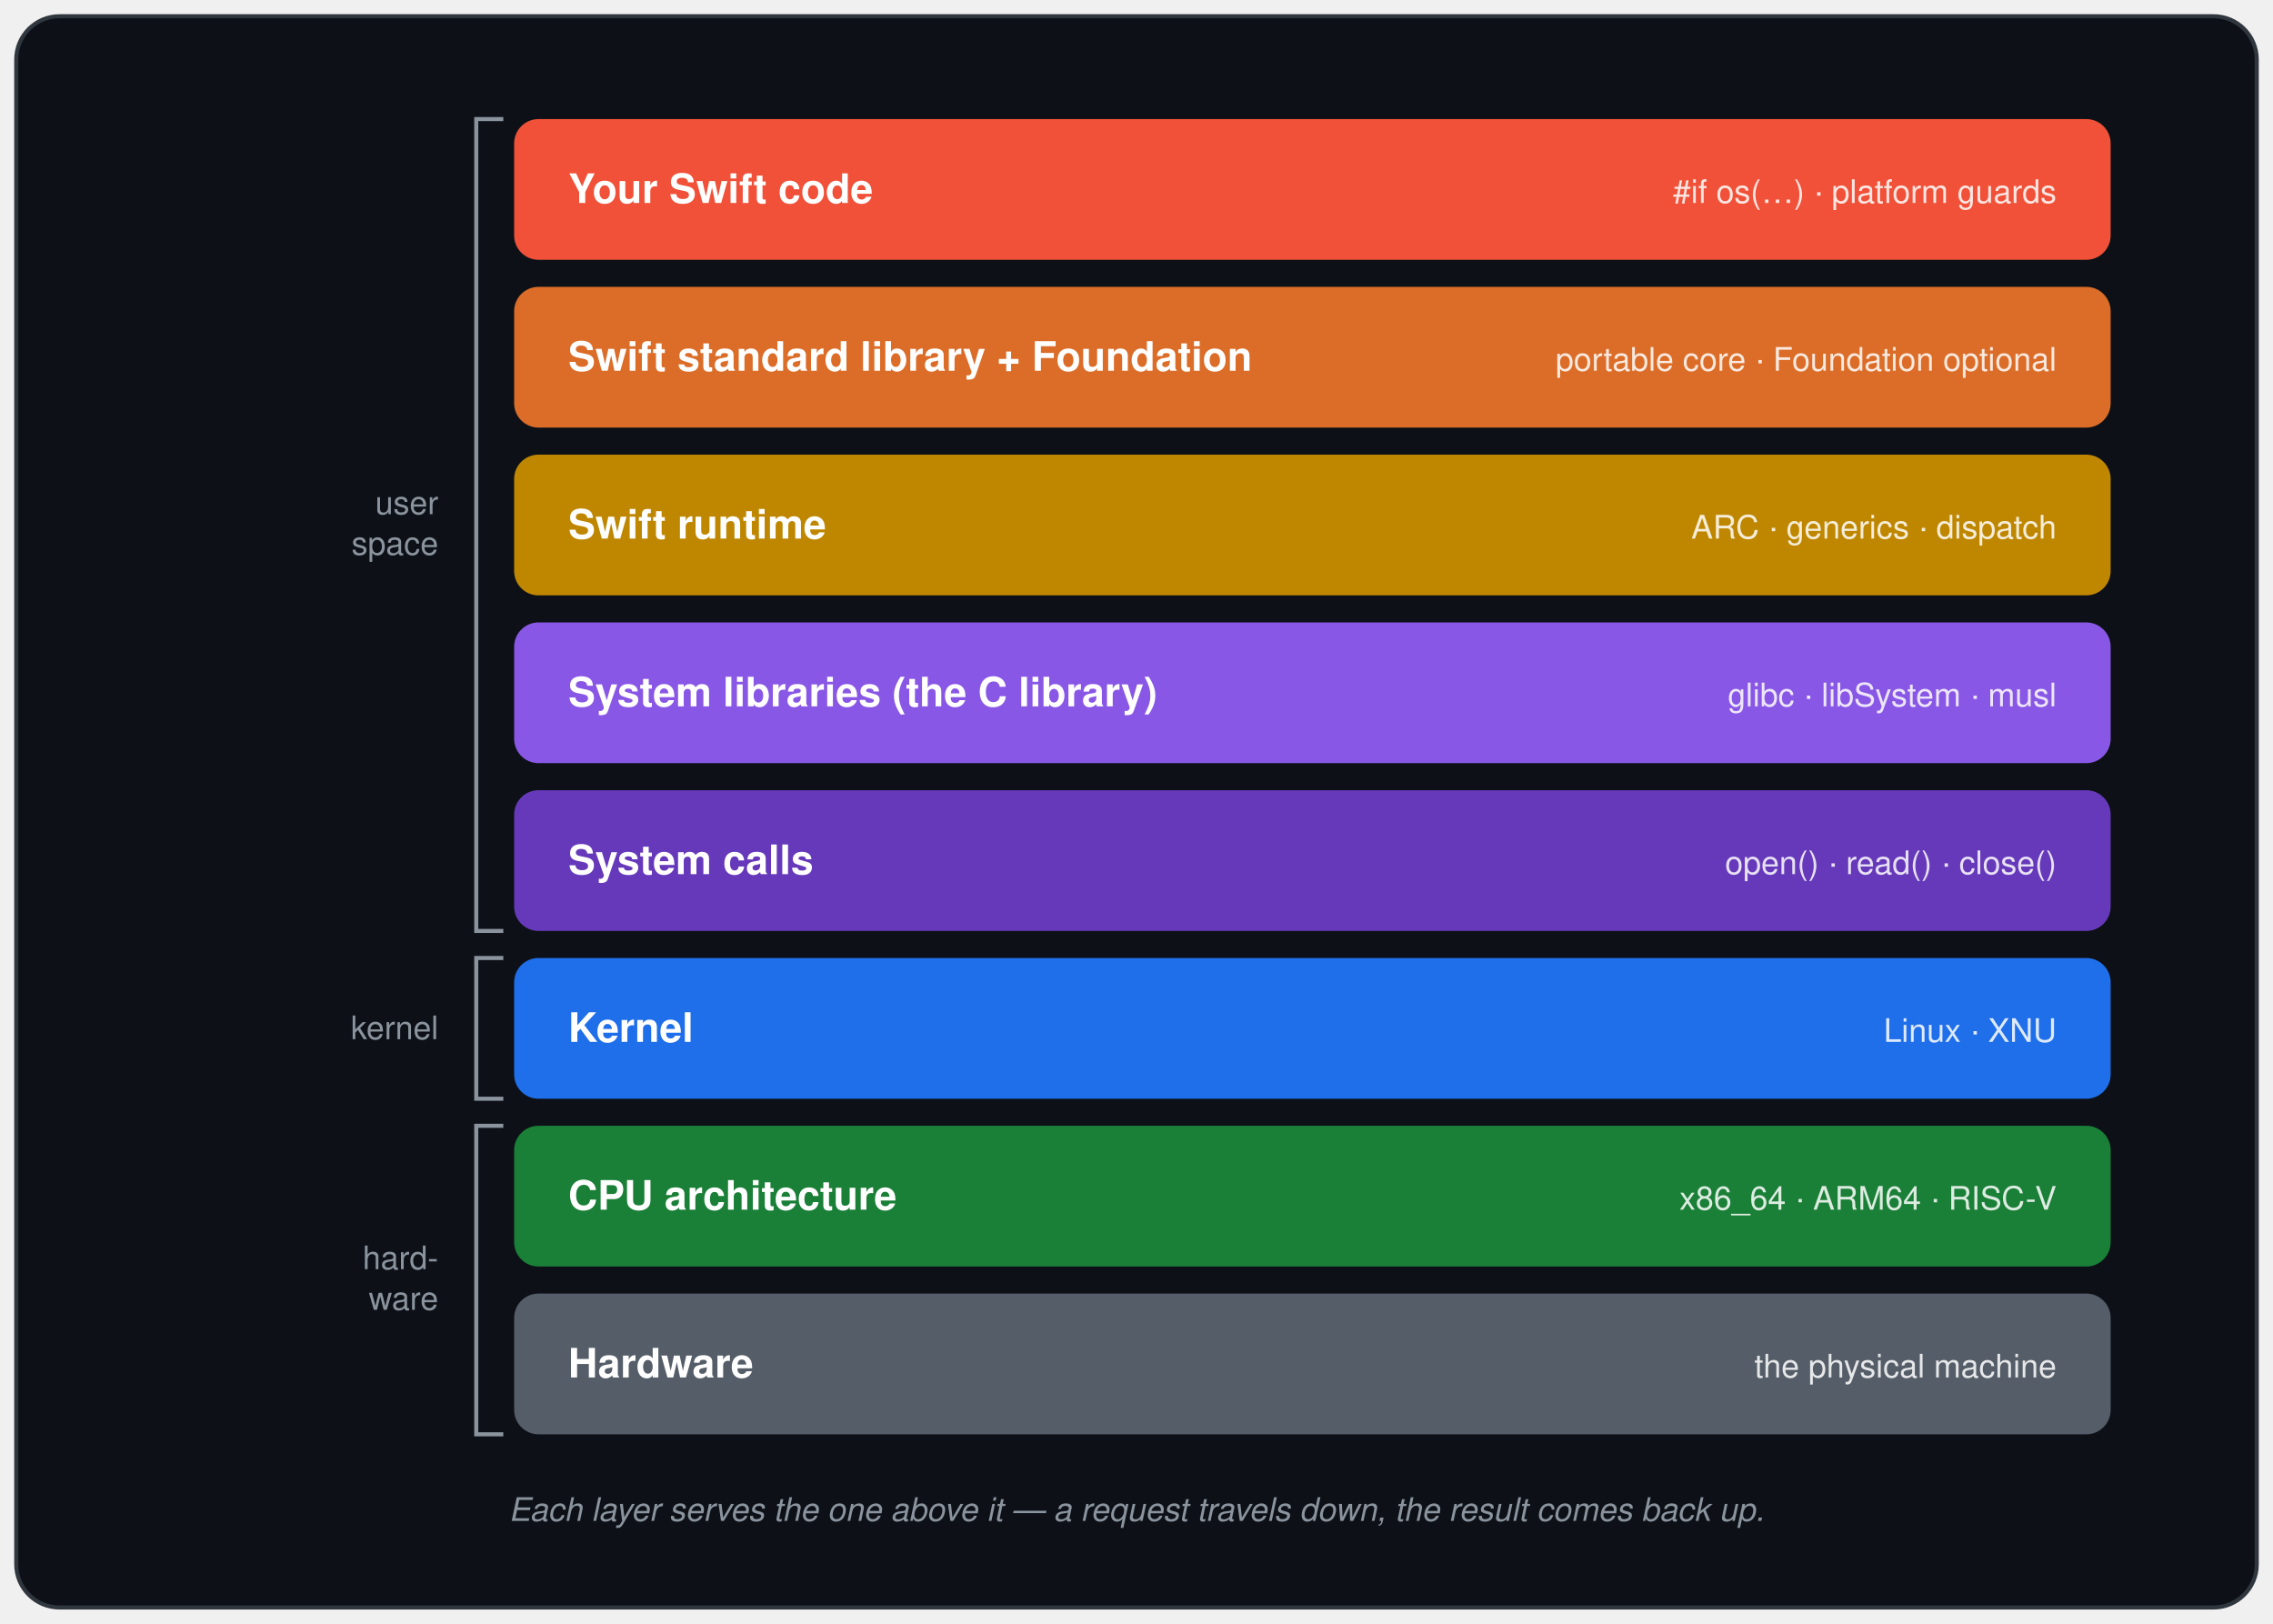
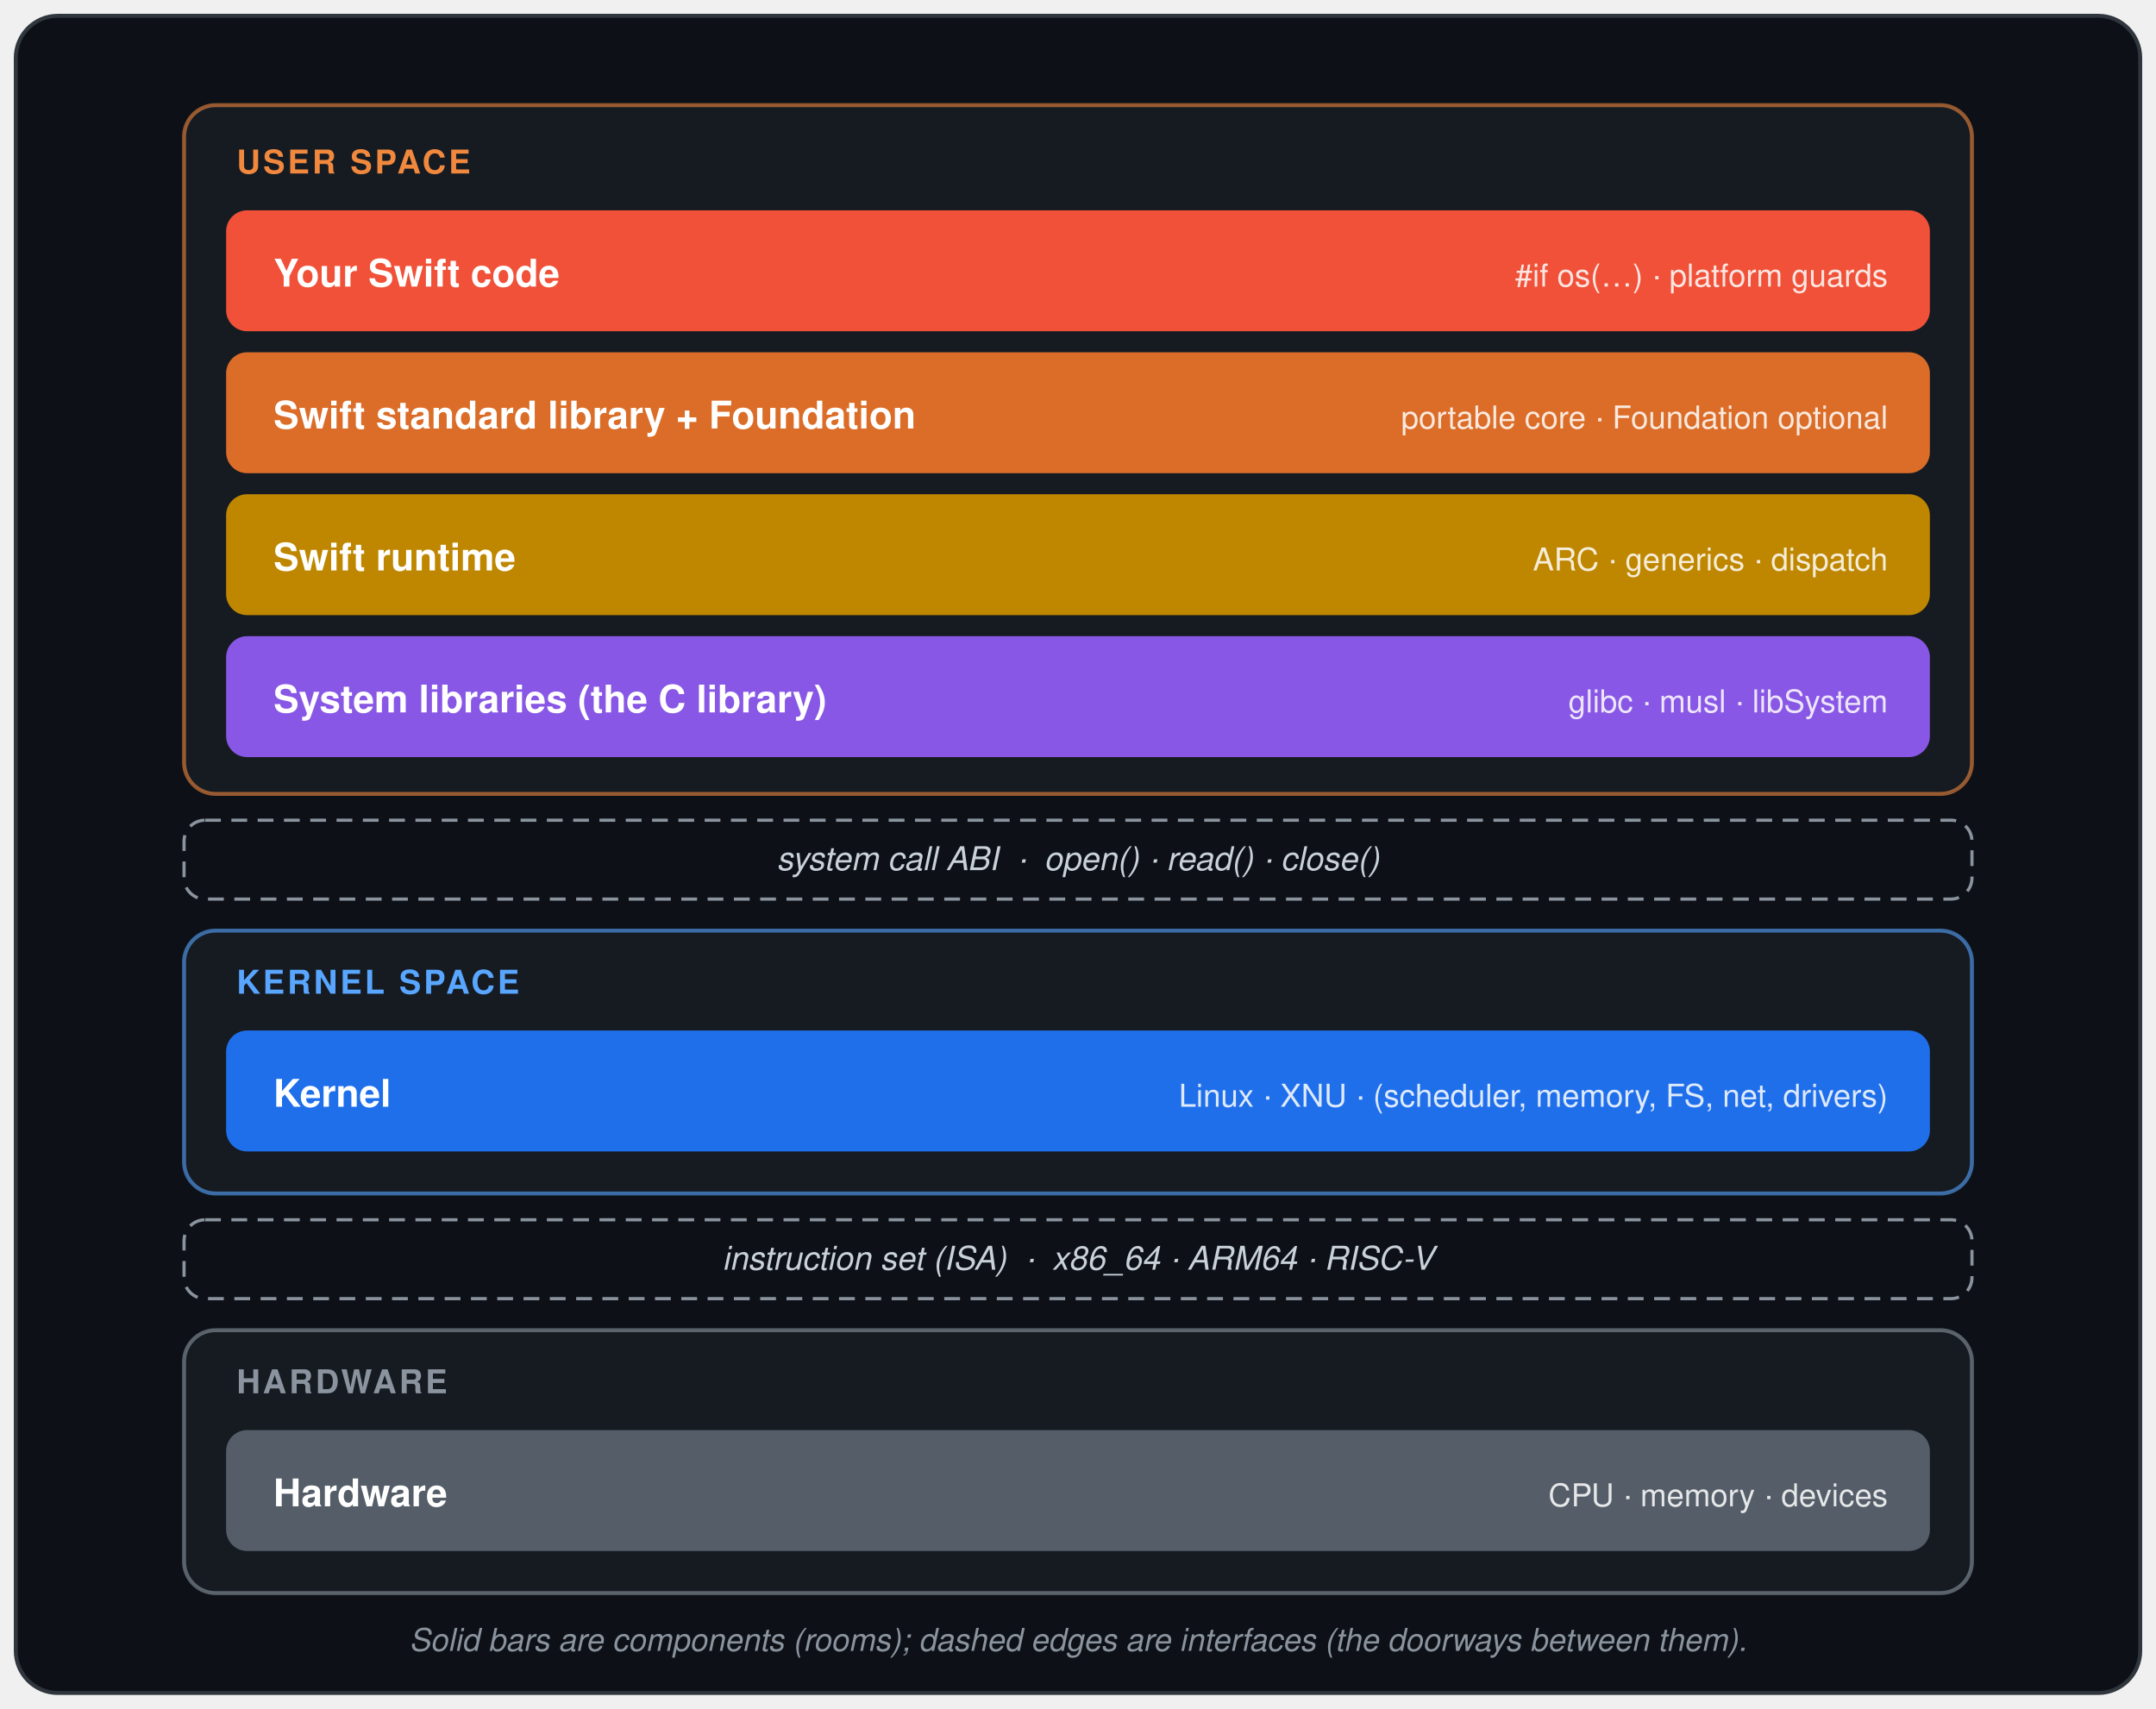
- <svg xmlns="http://www.w3.org/2000/svg" viewBox="0 0 840 600" font-family="-apple-system, Helvetica, Arial, sans-serif" role="img" aria-label="The system stack from your Swift code down to hardware">
-   <rect x="6" y="6" width="828" height="588" rx="16" fill="#0d1117" stroke="#30363d" stroke-width="1.5" />
-   <g stroke="#8b949e" stroke-width="1.5" fill="none">
-     <path d="M186 44 L176 44 L176 344 L186 344" />
-     <path d="M186 354 L176 354 L176 406 L186 406" />
-     <path d="M186 416 L176 416 L176 530 L186 530" />
-   </g>
-   <g fill="#8b949e" font-size="12" text-anchor="end">
-     <text x="162" y="190">user</text>
-     <text x="162" y="205">space</text>
-     <text x="162" y="384">kernel</text>
-     <text x="162" y="469">hard-</text>
-     <text x="162" y="484">ware</text>
-   </g>
-   <rect x="190" y="44" width="590" height="52" rx="9" fill="#f05138" />
-   <text x="210" y="75" font-size="15" font-weight="600" fill="#ffffff">Your Swift code</text>
-   <text x="760" y="75" font-size="12" text-anchor="end" fill="#ffffff" fill-opacity="0.85">#if os(…) · platform guards</text>
-   <rect x="190" y="106" width="590" height="52" rx="9" fill="#db6d28" />
-   <text x="210" y="137" font-size="15" font-weight="600" fill="#ffffff">Swift standard library + Foundation</text>
-   <text x="760" y="137" font-size="12" text-anchor="end" fill="#ffffff" fill-opacity="0.85">portable core · Foundation optional</text>
-   <rect x="190" y="168" width="590" height="52" rx="9" fill="#bf8700" />
-   <text x="210" y="199" font-size="15" font-weight="600" fill="#ffffff">Swift runtime</text>
-   <text x="760" y="199" font-size="12" text-anchor="end" fill="#ffffff" fill-opacity="0.85">ARC · generics · dispatch</text>
-   <rect x="190" y="230" width="590" height="52" rx="9" fill="#8957e5" />
-   <text x="210" y="261" font-size="15" font-weight="600" fill="#ffffff">System libraries (the C library)</text>
-   <text x="760" y="261" font-size="12" text-anchor="end" fill="#ffffff" fill-opacity="0.85">glibc · libSystem · musl</text>
-   <rect x="190" y="292" width="590" height="52" rx="9" fill="#6639ba" />
-   <text x="210" y="323" font-size="15" font-weight="600" fill="#ffffff">System calls</text>
-   <text x="760" y="323" font-size="12" text-anchor="end" fill="#ffffff" fill-opacity="0.85">open() · read() · close()</text>
-   <rect x="190" y="354" width="590" height="52" rx="9" fill="#1f6feb" />
-   <text x="210" y="385" font-size="15" font-weight="600" fill="#ffffff">Kernel</text>
-   <text x="760" y="385" font-size="12" text-anchor="end" fill="#ffffff" fill-opacity="0.85">Linux · XNU</text>
-   <rect x="190" y="416" width="590" height="52" rx="9" fill="#1a7f37" />
-   <text x="210" y="447" font-size="15" font-weight="600" fill="#ffffff">CPU architecture</text>
-   <text x="760" y="447" font-size="12" text-anchor="end" fill="#ffffff" fill-opacity="0.85">x86_64 · ARM64 · RISC-V</text>
-   <rect x="190" y="478" width="590" height="52" rx="9" fill="#545d68" />
-   <text x="210" y="509" font-size="15" font-weight="600" fill="#ffffff">Hardware</text>
-   <text x="760" y="509" font-size="12" text-anchor="end" fill="#ffffff" fill-opacity="0.85">the physical machine</text>
-   <text x="420" y="562" text-anchor="middle" font-size="12" fill="#8b949e" font-style="italic">Each layer serves the one above it — a request travels down, the result comes back up.</text>
+ <svg xmlns="http://www.w3.org/2000/svg" viewBox="0 0 820 650" font-family="-apple-system, Helvetica, Arial, sans-serif" role="img" aria-label="The system stack as three zones — user space, kernel space, and hardware — separated by interface boundaries">
+   <rect x="6" y="6" width="808" height="638" rx="16" fill="#0d1117" stroke="#30363d" stroke-width="1.5" />
+   <rect x="70" y="40" width="680" height="262" rx="12" fill="#161b22" stroke="#f0883e" stroke-width="1.5" stroke-opacity="0.6" />
+   <text x="90" y="66" font-size="12.5" font-weight="700" letter-spacing="1" fill="#f0883e">USER SPACE</text>
+   <rect x="86" y="80" width="648" height="46" rx="8" fill="#f05138" />
+   <text x="104" y="109" font-size="14.5" font-weight="600" fill="#ffffff">Your Swift code</text>
+   <text x="718" y="109" font-size="12" text-anchor="end" fill="#ffffff" fill-opacity="0.85">#if os(…) · platform guards</text>
+   <rect x="86" y="134" width="648" height="46" rx="8" fill="#db6d28" />
+   <text x="104" y="163" font-size="14.5" font-weight="600" fill="#ffffff">Swift standard library + Foundation</text>
+   <text x="718" y="163" font-size="12" text-anchor="end" fill="#ffffff" fill-opacity="0.85">portable core · Foundation optional</text>
+   <rect x="86" y="188" width="648" height="46" rx="8" fill="#bf8700" />
+   <text x="104" y="217" font-size="14.5" font-weight="600" fill="#ffffff">Swift runtime</text>
+   <text x="718" y="217" font-size="12" text-anchor="end" fill="#ffffff" fill-opacity="0.85">ARC · generics · dispatch</text>
+   <rect x="86" y="242" width="648" height="46" rx="8" fill="#8957e5" />
+   <text x="104" y="271" font-size="14.5" font-weight="600" fill="#ffffff">System libraries (the C library)</text>
+   <text x="718" y="271" font-size="12" text-anchor="end" fill="#ffffff" fill-opacity="0.85">glibc · musl · libSystem</text>
+   <rect x="70" y="312" width="680" height="30" rx="8" fill="none" stroke="#8b949e" stroke-width="1.2" stroke-dasharray="6 4" />
+   <text x="410" y="331" text-anchor="middle" font-size="12.5" font-style="italic" fill="#c9d1d9">system call ABI  ·  open() · read() · close()</text>
+   <rect x="70" y="354" width="680" height="100" rx="12" fill="#161b22" stroke="#58a6ff" stroke-width="1.5" stroke-opacity="0.6" />
+   <text x="90" y="378" font-size="12.5" font-weight="700" letter-spacing="1" fill="#58a6ff">KERNEL SPACE</text>
+   <rect x="86" y="392" width="648" height="46" rx="8" fill="#1f6feb" />
+   <text x="104" y="421" font-size="14.5" font-weight="600" fill="#ffffff">Kernel</text>
+   <text x="718" y="421" font-size="12" text-anchor="end" fill="#ffffff" fill-opacity="0.85">Linux · XNU · (scheduler, memory, FS, net, drivers)</text>
+   <rect x="70" y="464" width="680" height="30" rx="8" fill="none" stroke="#8b949e" stroke-width="1.2" stroke-dasharray="6 4" />
+   <text x="410" y="483" text-anchor="middle" font-size="12.5" font-style="italic" fill="#c9d1d9">instruction set (ISA)  ·  x86_64 · ARM64 · RISC-V</text>
+   <rect x="70" y="506" width="680" height="100" rx="12" fill="#161b22" stroke="#8b949e" stroke-width="1.5" stroke-opacity="0.6" />
+   <text x="90" y="530" font-size="12.5" font-weight="700" letter-spacing="1" fill="#8b949e">HARDWARE</text>
+   <rect x="86" y="544" width="648" height="46" rx="8" fill="#545d68" />
+   <text x="104" y="573" font-size="14.5" font-weight="600" fill="#ffffff">Hardware</text>
+   <text x="718" y="573" font-size="12" text-anchor="end" fill="#ffffff" fill-opacity="0.85">CPU · memory · devices</text>
+   <text x="410" y="628" text-anchor="middle" font-size="12" fill="#8b949e" font-style="italic">Solid bars are components (rooms); dashed edges are interfaces (the doorways between them).</text>
</svg>
